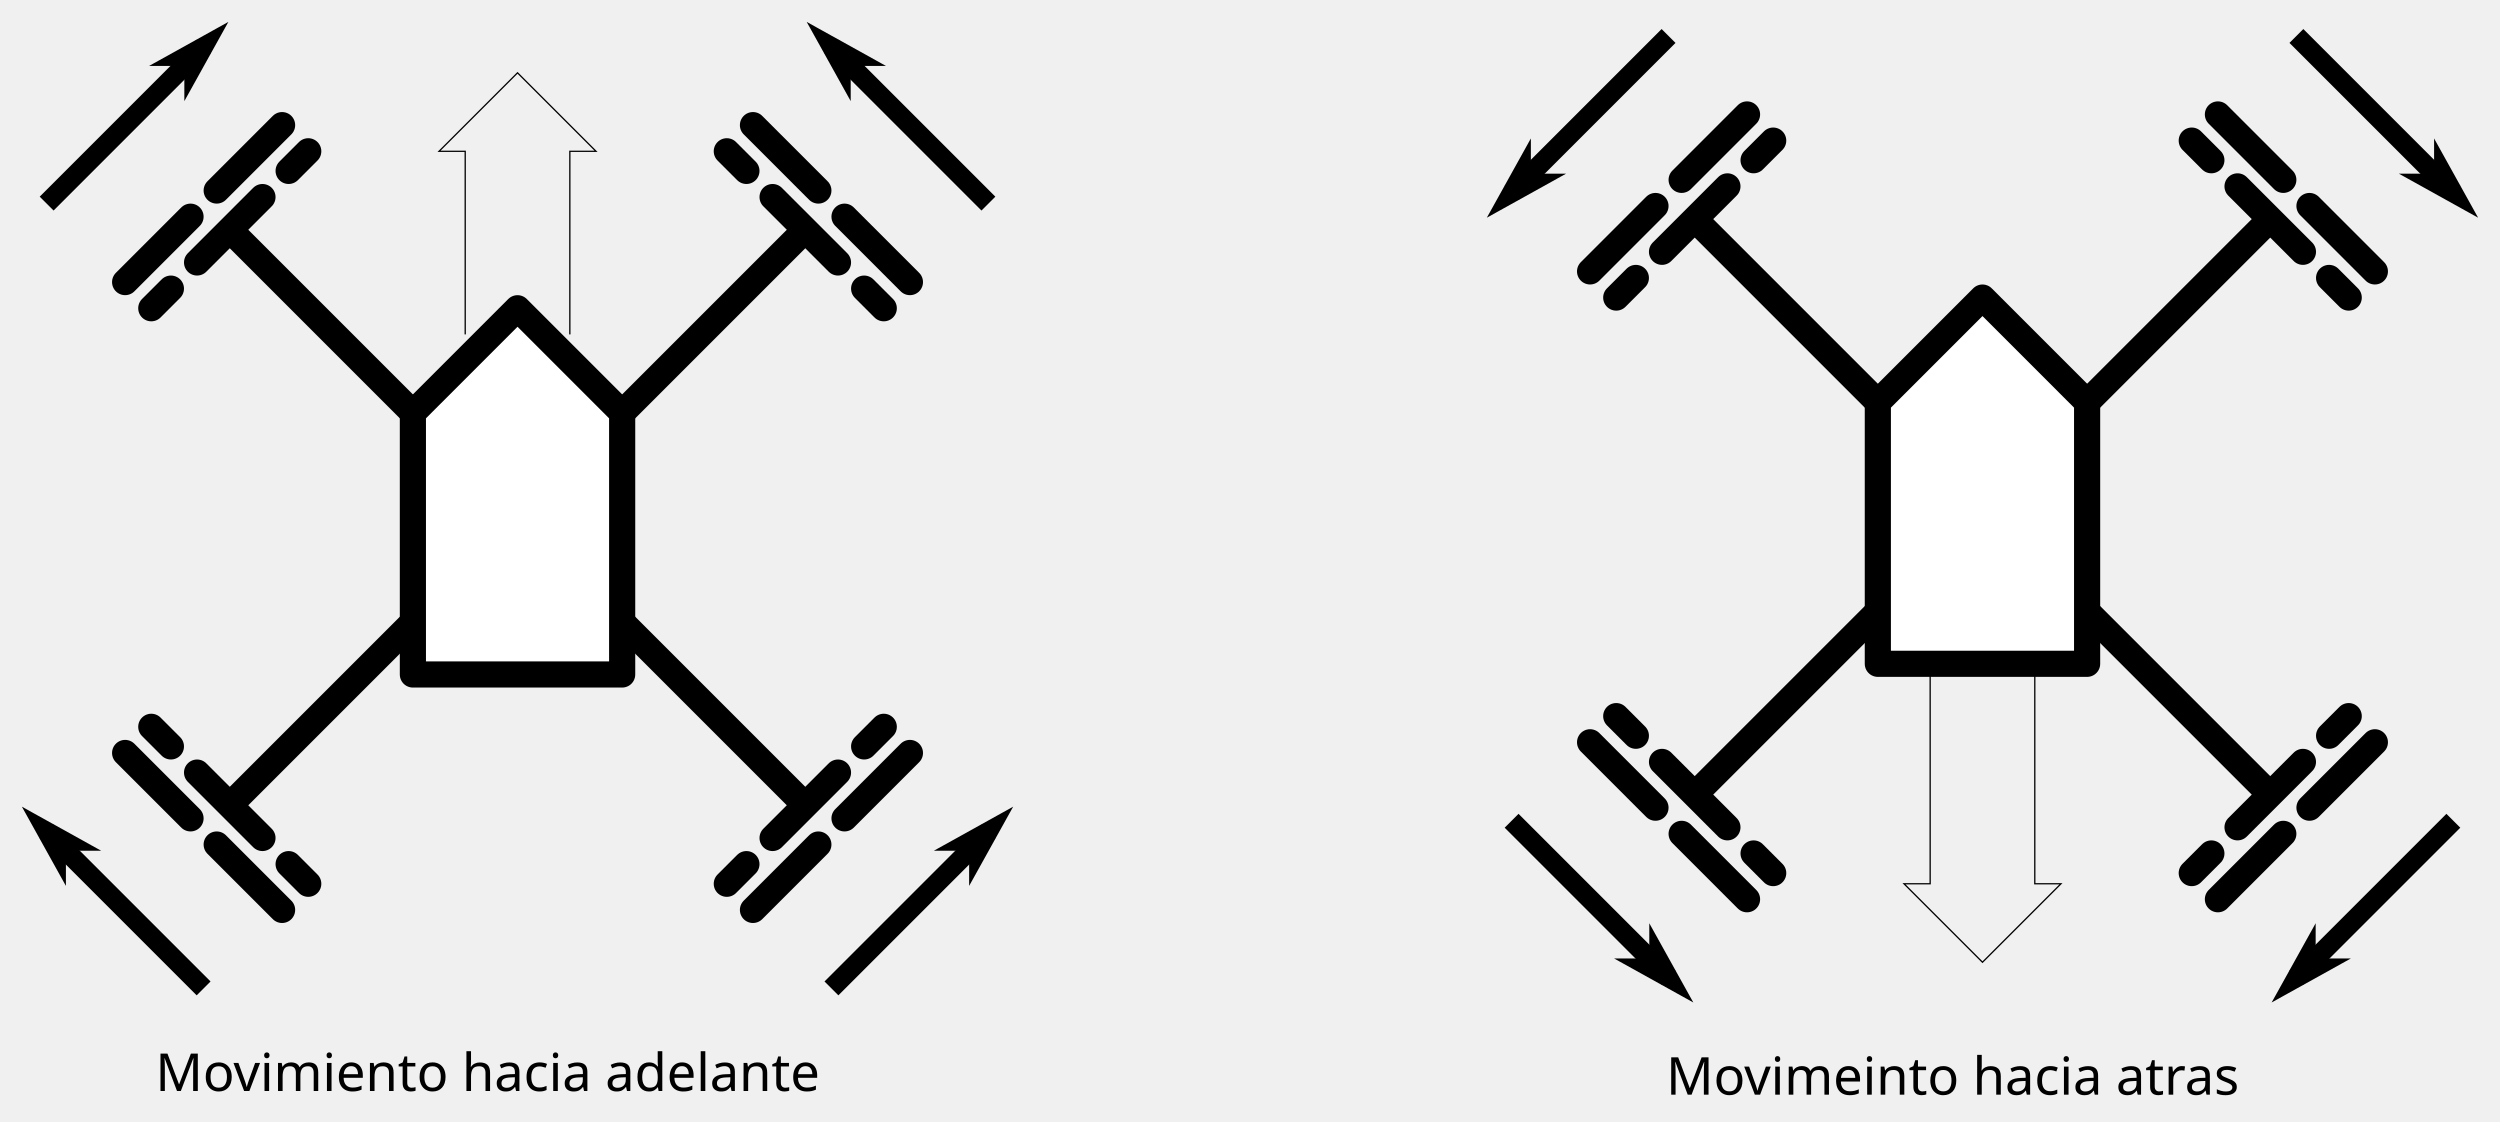
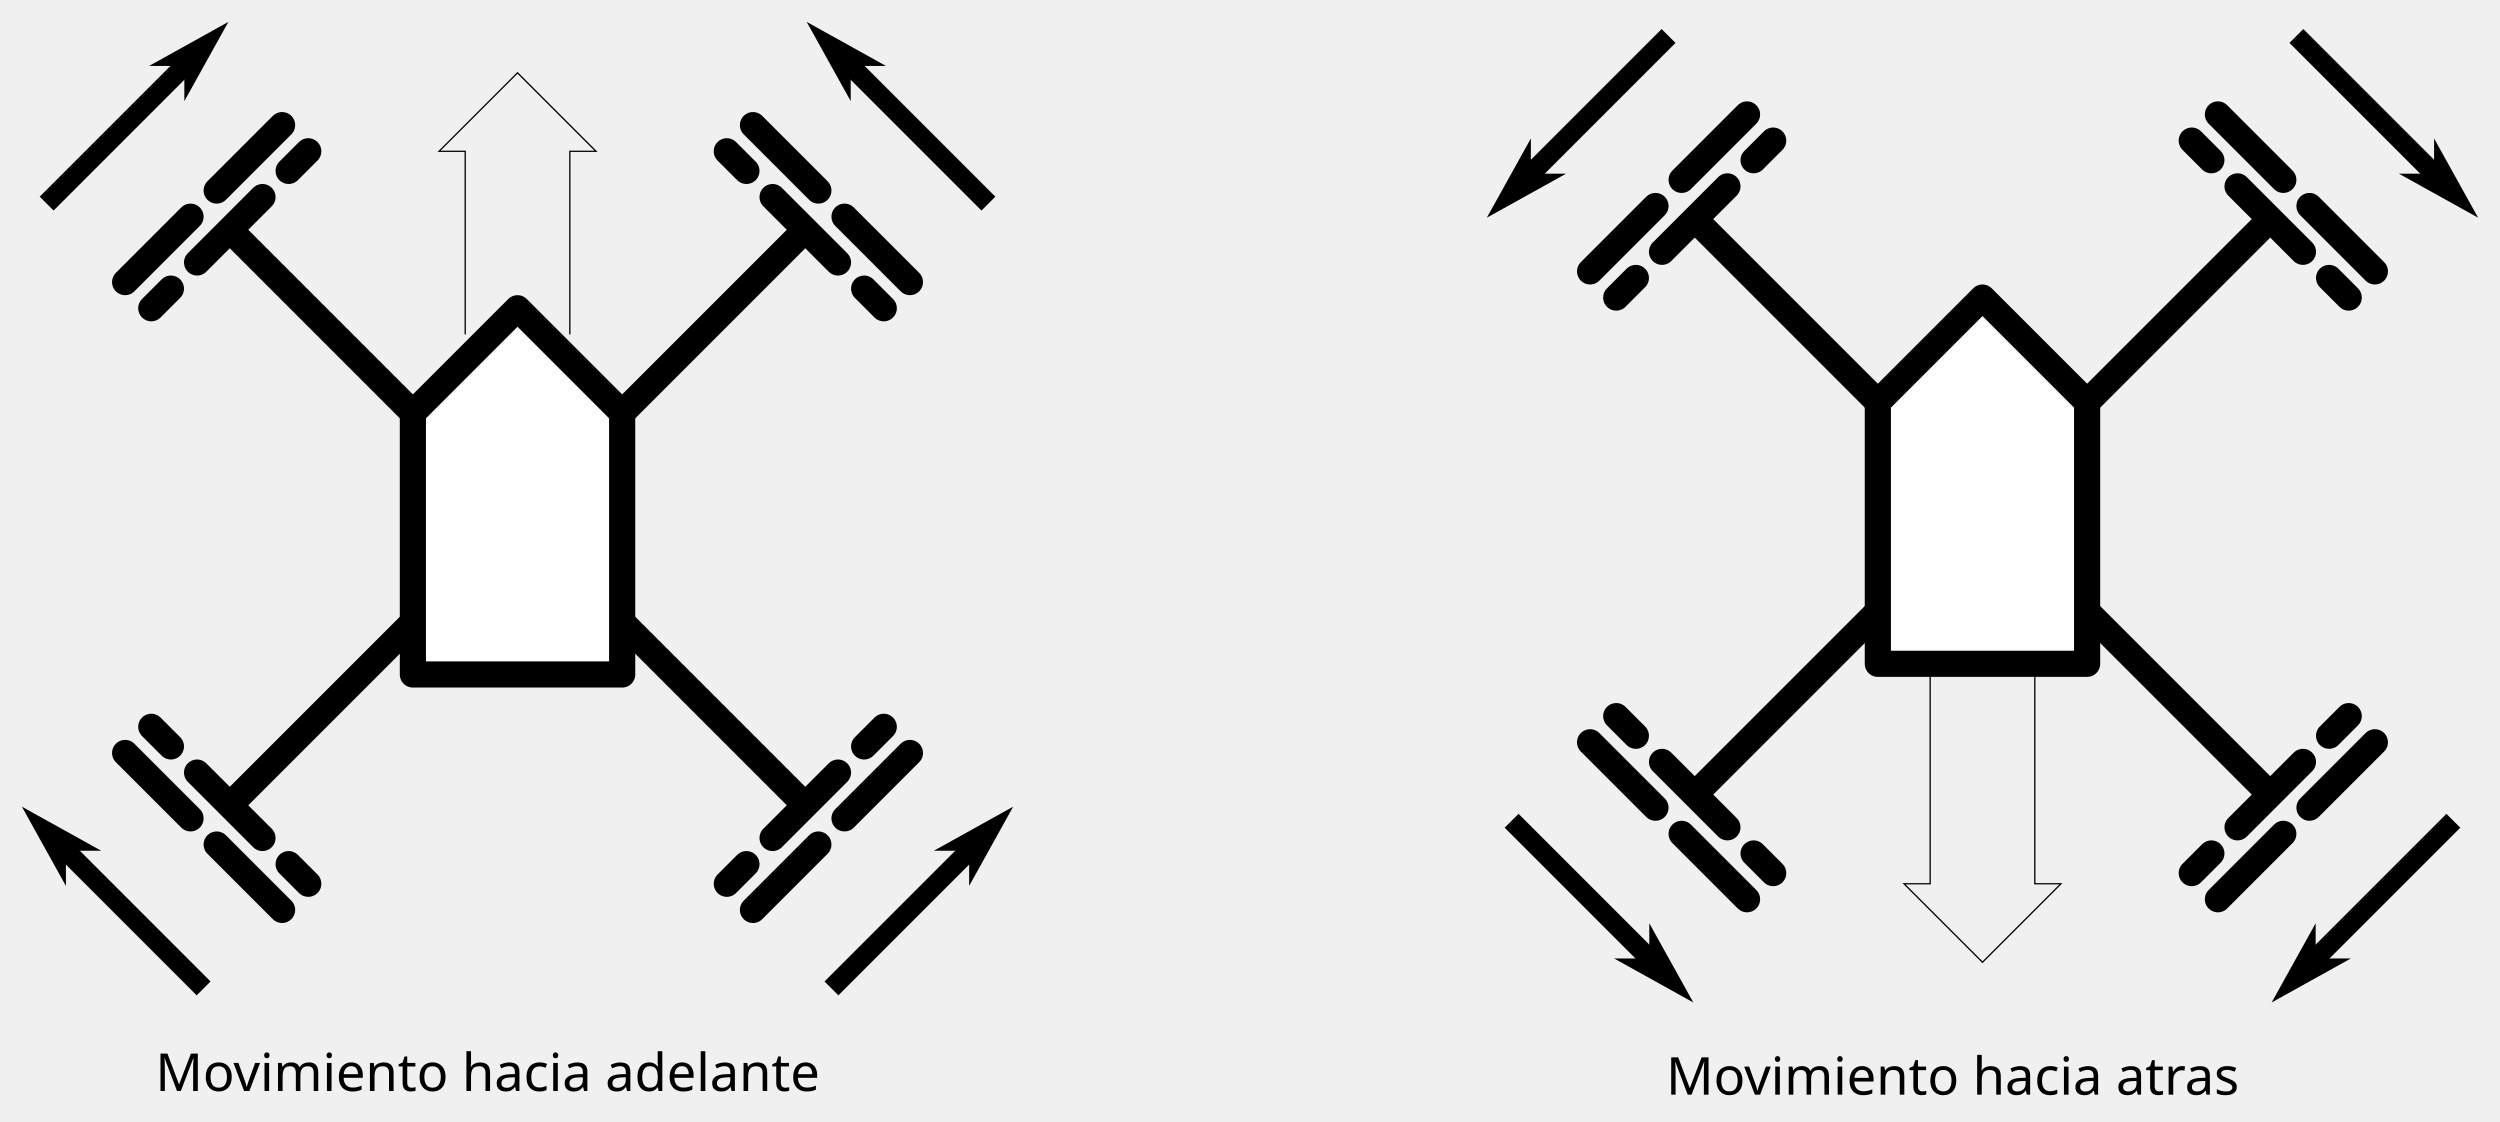
<svg xmlns="http://www.w3.org/2000/svg" width="1911.327" height="857.47" id="svg2" version="1.1">
  <defs id="defs4">
    <marker orient="auto" refY="0" refX="0" id="Arrow1Send" style="overflow:visible">
      <path id="path4005" d="M 0,0 5,-5 -12.5,0 5,5 0,0 z" style="fill-rule:evenodd;stroke:#000000;stroke-width:1pt" transform="matrix(-0.2,0,0,-0.2,-1.2,0)" />
    </marker>
    <marker orient="auto" refY="0" refX="0" id="Arrow1Sstart" style="overflow:visible">
      <path id="path4002" d="M 0,0 5,-5 -12.5,0 5,5 0,0 z" style="fill-rule:evenodd;stroke:#000000;stroke-width:1pt" transform="matrix(0.2,0,0,0.2,1.2,0)" />
    </marker>
    <marker orient="auto" refY="0" refX="0" id="Arrow1Mend" style="overflow:visible">
      <path id="path3963" d="M 0,0 5,-5 -12.5,0 5,5 0,0 z" style="fill-rule:evenodd;stroke:#000000;stroke-width:1pt" transform="matrix(-0.4,0,0,-0.4,-4,0)" />
    </marker>
    <marker orient="auto" refY="0" refX="0" id="Arrow1Mstart" style="overflow:visible">
      <path id="path3960" d="M 0,0 5,-5 -12.5,0 5,5 0,0 z" style="fill-rule:evenodd;stroke:#000000;stroke-width:1pt" transform="matrix(0.4,0,0,0.4,4,0)" />
    </marker>
    <marker orient="auto" refY="0" refX="0" id="Arrow1Lstart" style="overflow:visible">
      <path id="path3954" d="M 0,0 5,-5 -12.5,0 5,5 0,0 z" style="fill-rule:evenodd;stroke:#000000;stroke-width:1pt" transform="matrix(0.8,0,0,0.8,10,0)" />
    </marker>
    <marker orient="auto" refY="0" refX="0" id="Arrow1Send-2" style="overflow:visible">
      <path id="path4005-8" d="M 0,0 5,-5 -12.5,0 5,5 0,0 z" style="fill-rule:evenodd;stroke:#000000;stroke-width:1pt" transform="matrix(-0.2,0,0,-0.2,-1.2,0)" />
    </marker>
    <marker orient="auto" refY="0" refX="0" id="Arrow1Sstart-9" style="overflow:visible">
      <path id="path4002-7" d="M 0,0 5,-5 -12.5,0 5,5 0,0 z" style="fill-rule:evenodd;stroke:#000000;stroke-width:1pt" transform="matrix(0.2,0,0,0.2,1.2,0)" />
    </marker>
    <marker orient="auto" refY="0" refX="0" id="marker5208" style="overflow:visible">
      <path id="path5210" d="M 0,0 5,-5 -12.5,0 5,5 0,0 z" style="fill-rule:evenodd;stroke:#000000;stroke-width:1pt" transform="matrix(0.2,0,0,0.2,1.2,0)" />
    </marker>
    <marker orient="auto" refY="0" refX="0" id="marker5212" style="overflow:visible">
      <path id="path5214" d="M 0,0 5,-5 -12.5,0 5,5 0,0 z" style="fill-rule:evenodd;stroke:#000000;stroke-width:1pt" transform="matrix(0.2,0,0,0.2,1.2,0)" />
    </marker>
  </defs>
  <g id="layer1" transform="translate(35.66358,-56.69859)">
    <g id="g6514">
      <g id="g3836">
        <path style="fill:none;stroke:#000000;stroke-width:20;stroke-linecap:butt;stroke-linejoin:miter;stroke-miterlimit:4;stroke-opacity:1;stroke-dasharray:none" d="m 140,232.362 440,440" id="path2989" />
        <path style="fill:none;stroke:#000000;stroke-width:20;stroke-linecap:butt;stroke-linejoin:miter;stroke-miterlimit:4;stroke-opacity:1;stroke-dasharray:none" d="m 580,232.362 -440,440" id="path2993" />
        <path style="fill:#ffffff;fill-opacity:1;stroke:#000000;stroke-width:20;stroke-linecap:butt;stroke-linejoin:round;stroke-miterlimit:4;stroke-opacity:1;stroke-dasharray:none" d="m 280,572.362 160,0 0,-200 -80,-80 -80,80 z" id="path2995" />
        <path style="fill:none;stroke:#000000;stroke-width:20;stroke-linecap:round;stroke-linejoin:miter;stroke-miterlimit:4;stroke-opacity:1;stroke-dasharray:none" d="m 115,257.362 50,-50" id="path2999" />
        <path style="fill:none;stroke:#000000;stroke-width:20;stroke-linecap:round;stroke-linejoin:miter;stroke-miterlimit:4;stroke-opacity:1;stroke-dasharray:none" d="m 115,647.362 50,50" id="path3003" />
        <path style="fill:none;stroke:#000000;stroke-width:20;stroke-linecap:round;stroke-linejoin:miter;stroke-miterlimit:4;stroke-opacity:1;stroke-dasharray:none" d="m 555,697.362 50,-50" id="path3005" />
        <path style="fill:none;stroke:#000000;stroke-width:20;stroke-linecap:round;stroke-linejoin:miter;stroke-miterlimit:4;stroke-opacity:1;stroke-dasharray:none" d="m 540,152.362 50,50" id="path3775" />
        <path style="fill:none;stroke:#000000;stroke-width:20;stroke-linecap:round;stroke-linejoin:miter;stroke-miterlimit:4;stroke-opacity:1;stroke-dasharray:none" d="m 180,152.362 -50,50" id="path3777" />
        <path style="fill:none;stroke:#000000;stroke-width:20;stroke-linecap:round;stroke-linejoin:miter;stroke-miterlimit:4;stroke-opacity:1;stroke-dasharray:none" d="m 60,632.362 50,50" id="path3779" />
        <path style="fill:none;stroke:#000000;stroke-width:20;stroke-linecap:round;stroke-linejoin:miter;stroke-miterlimit:4;stroke-opacity:1;stroke-dasharray:none" d="m 540,752.362 50,-50" id="path3781" />
        <path style="fill:none;stroke:#000000;stroke-width:20;stroke-linecap:round;stroke-linejoin:miter;stroke-miterlimit:4;stroke-opacity:1;stroke-dasharray:none" d="m 610,222.362 50,50" id="path3783" />
        <path style="fill:none;stroke:#000000;stroke-width:20;stroke-linecap:round;stroke-linejoin:miter;stroke-miterlimit:4;stroke-opacity:1;stroke-dasharray:none" d="m 555,207.362 50,50" id="path3785" />
        <path style="fill:none;stroke:#000000;stroke-width:20;stroke-linecap:round;stroke-linejoin:miter;stroke-miterlimit:4;stroke-opacity:1;stroke-dasharray:none" d="m 640,292.362 -15,-15" id="path3787" />
        <path style="fill:none;stroke:#000000;stroke-width:20;stroke-linecap:round;stroke-linejoin:miter;stroke-miterlimit:4;stroke-opacity:1;stroke-dasharray:none" d="m 520,172.362 15,15" id="path3789" />
        <path style="fill:none;stroke:#000000;stroke-width:20;stroke-linecap:round;stroke-linejoin:miter;stroke-miterlimit:4;stroke-opacity:1;stroke-dasharray:none" d="m 110,222.362 -50,50" id="path3791" />
        <path style="fill:none;stroke:#000000;stroke-width:20;stroke-linecap:round;stroke-linejoin:miter;stroke-miterlimit:4;stroke-opacity:1;stroke-dasharray:none" d="m 185,187.362 15,-15" id="path3793" />
        <path style="fill:none;stroke:#000000;stroke-width:20;stroke-linecap:round;stroke-linejoin:miter;stroke-miterlimit:4;stroke-opacity:1;stroke-dasharray:none" d="m 95,277.362 -15,15" id="path3795" />
        <path style="fill:none;stroke:#000000;stroke-width:20;stroke-linecap:round;stroke-linejoin:miter;stroke-miterlimit:4;stroke-opacity:1;stroke-dasharray:none" d="m 130,702.362 50,50" id="path3797" />
        <path style="fill:none;stroke:#000000;stroke-width:20;stroke-linecap:round;stroke-linejoin:miter;stroke-miterlimit:4;stroke-opacity:1;stroke-dasharray:none" d="m 185,717.362 15,15" id="path3799" />
        <path style="fill:none;stroke:#000000;stroke-width:20;stroke-linecap:round;stroke-linejoin:miter;stroke-miterlimit:4;stroke-opacity:1;stroke-dasharray:none" d="m 95,627.362 -15,-15" id="path3801" />
        <path style="fill:none;stroke:#000000;stroke-width:20;stroke-linecap:round;stroke-linejoin:miter;stroke-miterlimit:4;stroke-opacity:1;stroke-dasharray:none" d="m 610,682.362 50,-50" id="path3803" />
        <path style="fill:none;stroke:#000000;stroke-width:20;stroke-linecap:round;stroke-linejoin:miter;stroke-miterlimit:4;stroke-opacity:1;stroke-dasharray:none" d="m 625,627.362 15,-15" id="path3805" />
        <path style="fill:none;stroke:#000000;stroke-width:20;stroke-linecap:round;stroke-linejoin:miter;stroke-miterlimit:4;stroke-opacity:1;stroke-dasharray:none" d="m 535,717.362 -15,15" id="path3807" />
      </g>
      <path transform="translate(30,122.3622)" id="path3948" d="m 570,-30 120,120" style="fill:none;stroke:#000000;stroke-width:15;stroke-linecap:butt;stroke-linejoin:miter;stroke-miterlimit:4;stroke-opacity:1;stroke-dasharray:none;marker-start:url(#Arrow1Sstart)" />
      <path transform="translate(30,122.3622)" id="path4580" d="m 90,-30 -120,120" style="fill:none;stroke:#000000;stroke-width:15;stroke-linecap:butt;stroke-linejoin:miter;stroke-miterlimit:4;stroke-opacity:1;stroke-dasharray:none;marker-start:url(#Arrow1Sstart)" />
      <path transform="translate(30,122.3622)" id="path4582" d="m -30,570 120,120" style="fill:none;stroke:#000000;stroke-width:15;stroke-linecap:butt;stroke-linejoin:miter;stroke-miterlimit:4;stroke-opacity:1;stroke-dasharray:none;marker-start:url(#Arrow1Sstart)" />
      <path transform="translate(30,122.3622)" id="path4584" d="m 570,690 120,-120" style="fill:none;stroke:#000000;stroke-width:15;stroke-linecap:butt;stroke-linejoin:miter;stroke-miterlimit:4;stroke-opacity:1;stroke-dasharray:none;marker-start:none;marker-end:url(#Arrow1Send)" />
      <path transform="translate(-64.78553,27.57665)" id="path5192" d="m 384.786,284.786 0,-140 -20,0 60,-60 60,60 -20,0 0,140" style="fill:none;stroke:#000000;stroke-width:1px;stroke-linecap:butt;stroke-linejoin:miter;stroke-opacity:1" />
    </g>
    <g id="g6545" transform="translate(0,-8.163584)">
      <g id="g3836-3" transform="translate(1120,2.9238848e-6)">
        <path style="fill:none;stroke:#000000;stroke-width:20;stroke-linecap:butt;stroke-linejoin:miter;stroke-miterlimit:4;stroke-opacity:1;stroke-dasharray:none" d="m 140,232.362 440,440" id="path2989-6" />
        <path style="fill:none;stroke:#000000;stroke-width:20;stroke-linecap:butt;stroke-linejoin:miter;stroke-miterlimit:4;stroke-opacity:1;stroke-dasharray:none" d="m 580,232.362 -440,440" id="path2993-1" />
        <path style="fill:#ffffff;fill-opacity:1;stroke:#000000;stroke-width:20;stroke-linecap:butt;stroke-linejoin:round;stroke-miterlimit:4;stroke-opacity:1;stroke-dasharray:none" d="m 280,572.362 160,0 0,-200 -80,-80 -80,80 z" id="path2995-2" />
        <path style="fill:none;stroke:#000000;stroke-width:20;stroke-linecap:round;stroke-linejoin:miter;stroke-miterlimit:4;stroke-opacity:1;stroke-dasharray:none" d="m 115,257.362 50,-50" id="path2999-9" />
        <path style="fill:none;stroke:#000000;stroke-width:20;stroke-linecap:round;stroke-linejoin:miter;stroke-miterlimit:4;stroke-opacity:1;stroke-dasharray:none" d="m 115,647.362 50,50" id="path3003-3" />
        <path style="fill:none;stroke:#000000;stroke-width:20;stroke-linecap:round;stroke-linejoin:miter;stroke-miterlimit:4;stroke-opacity:1;stroke-dasharray:none" d="m 555,697.362 50,-50" id="path3005-1" />
        <path style="fill:none;stroke:#000000;stroke-width:20;stroke-linecap:round;stroke-linejoin:miter;stroke-miterlimit:4;stroke-opacity:1;stroke-dasharray:none" d="m 540,152.362 50,50" id="path3775-9" />
        <path style="fill:none;stroke:#000000;stroke-width:20;stroke-linecap:round;stroke-linejoin:miter;stroke-miterlimit:4;stroke-opacity:1;stroke-dasharray:none" d="m 180,152.362 -50,50" id="path3777-4" />
        <path style="fill:none;stroke:#000000;stroke-width:20;stroke-linecap:round;stroke-linejoin:miter;stroke-miterlimit:4;stroke-opacity:1;stroke-dasharray:none" d="m 60,632.362 50,50" id="path3779-7" />
        <path style="fill:none;stroke:#000000;stroke-width:20;stroke-linecap:round;stroke-linejoin:miter;stroke-miterlimit:4;stroke-opacity:1;stroke-dasharray:none" d="m 540,752.362 50,-50" id="path3781-8" />
        <path style="fill:none;stroke:#000000;stroke-width:20;stroke-linecap:round;stroke-linejoin:miter;stroke-miterlimit:4;stroke-opacity:1;stroke-dasharray:none" d="m 610,222.362 50,50" id="path3783-4" />
        <path style="fill:none;stroke:#000000;stroke-width:20;stroke-linecap:round;stroke-linejoin:miter;stroke-miterlimit:4;stroke-opacity:1;stroke-dasharray:none" d="m 555,207.362 50,50" id="path3785-5" />
        <path style="fill:none;stroke:#000000;stroke-width:20;stroke-linecap:round;stroke-linejoin:miter;stroke-miterlimit:4;stroke-opacity:1;stroke-dasharray:none" d="m 640,292.362 -15,-15" id="path3787-0" />
        <path style="fill:none;stroke:#000000;stroke-width:20;stroke-linecap:round;stroke-linejoin:miter;stroke-miterlimit:4;stroke-opacity:1;stroke-dasharray:none" d="m 520,172.362 15,15" id="path3789-3" />
        <path style="fill:none;stroke:#000000;stroke-width:20;stroke-linecap:round;stroke-linejoin:miter;stroke-miterlimit:4;stroke-opacity:1;stroke-dasharray:none" d="m 110,222.362 -50,50" id="path3791-6" />
        <path style="fill:none;stroke:#000000;stroke-width:20;stroke-linecap:round;stroke-linejoin:miter;stroke-miterlimit:4;stroke-opacity:1;stroke-dasharray:none" d="m 185,187.362 15,-15" id="path3793-1" />
        <path style="fill:none;stroke:#000000;stroke-width:20;stroke-linecap:round;stroke-linejoin:miter;stroke-miterlimit:4;stroke-opacity:1;stroke-dasharray:none" d="m 95,277.362 -15,15" id="path3795-0" />
        <path style="fill:none;stroke:#000000;stroke-width:20;stroke-linecap:round;stroke-linejoin:miter;stroke-miterlimit:4;stroke-opacity:1;stroke-dasharray:none" d="m 130,702.362 50,50" id="path3797-6" />
        <path style="fill:none;stroke:#000000;stroke-width:20;stroke-linecap:round;stroke-linejoin:miter;stroke-miterlimit:4;stroke-opacity:1;stroke-dasharray:none" d="m 185,717.362 15,15" id="path3799-3" />
        <path style="fill:none;stroke:#000000;stroke-width:20;stroke-linecap:round;stroke-linejoin:miter;stroke-miterlimit:4;stroke-opacity:1;stroke-dasharray:none" d="m 95,627.362 -15,-15" id="path3801-2" />
        <path style="fill:none;stroke:#000000;stroke-width:20;stroke-linecap:round;stroke-linejoin:miter;stroke-miterlimit:4;stroke-opacity:1;stroke-dasharray:none" d="m 610,682.362 50,-50" id="path3803-0" />
        <path style="fill:none;stroke:#000000;stroke-width:20;stroke-linecap:round;stroke-linejoin:miter;stroke-miterlimit:4;stroke-opacity:1;stroke-dasharray:none" d="m 625,627.362 15,-15" id="path3805-6" />
        <path style="fill:none;stroke:#000000;stroke-width:20;stroke-linecap:round;stroke-linejoin:miter;stroke-miterlimit:4;stroke-opacity:1;stroke-dasharray:none" d="m 535,717.362 -15,15" id="path3807-1" />
      </g>
      <path id="path3948-5" d="M 1720,92.362 1840,212.362" style="fill:none;stroke:#000000;stroke-width:15;stroke-linecap:butt;stroke-linejoin:miter;stroke-miterlimit:4;stroke-opacity:1;stroke-dasharray:none;marker-start:none;marker-end:url(#Arrow1Send-2)" />
      <path id="path4580-5" d="M 1240,92.362 1120,212.362" style="fill:none;stroke:#000000;stroke-width:15;stroke-linecap:butt;stroke-linejoin:miter;stroke-miterlimit:4;stroke-opacity:1;stroke-dasharray:none;marker-start:none;marker-end:url(#Arrow1Send-2)" />
      <path id="path4582-4" d="m 1120,692.362 120,120" style="fill:none;stroke:#000000;stroke-width:15;stroke-linecap:butt;stroke-linejoin:miter;stroke-miterlimit:4;stroke-opacity:1;stroke-dasharray:none;marker-start:none;marker-end:url(#Arrow1Send-2)" />
      <path id="path4584-7" d="m 1720,812.362 120,-120" style="fill:none;stroke:#000000;stroke-width:15;stroke-linecap:butt;stroke-linejoin:miter;stroke-miterlimit:4;stroke-opacity:1;stroke-dasharray:none;marker-start:url(#marker5212);marker-end:none" />
      <path transform="translate(-64.78553,27.57665)" id="path6512" d="m 1504.785,544.786 0,168.164 -20,0 60,60 60,-60 -20,0 0,-168.164" style="fill:none;stroke:#000000;stroke-width:1px;stroke-linecap:butt;stroke-linejoin:miter;stroke-opacity:1" />
    </g>
    <text xml:space="preserve" style="font-size:40px;font-style:normal;font-weight:normal;text-align:center;line-height:125%;letter-spacing:0px;word-spacing:0px;text-anchor:middle;fill:#000000;fill-opacity:1;stroke:none;font-family:Sans" x="398.808" y="834.075" id="text3061" transform="translate(-35.66358,56.69859)">
      <tspan id="tspan3063" x="398.808" y="834.075">Movimiento hacia adelante</tspan>
    </text>
    <text xml:space="preserve" style="font-size:40px;font-style:normal;font-weight:normal;text-align:center;line-height:125%;letter-spacing:0px;word-spacing:0px;text-anchor:middle;fill:#000000;fill-opacity:1;stroke:none;font-family:Sans" x="1518.865" y="836.904" id="text3065" transform="translate(-35.66358,56.69859)">
-       <tspan id="tspan3067" x="1518.865" y="836.904">Movimeinto hacia atras</tspan>
+       <tspan id="tspan3067" x="1518.865" y="836.904">Movimiento hacia atras</tspan>
    </text>
  </g>
</svg>
